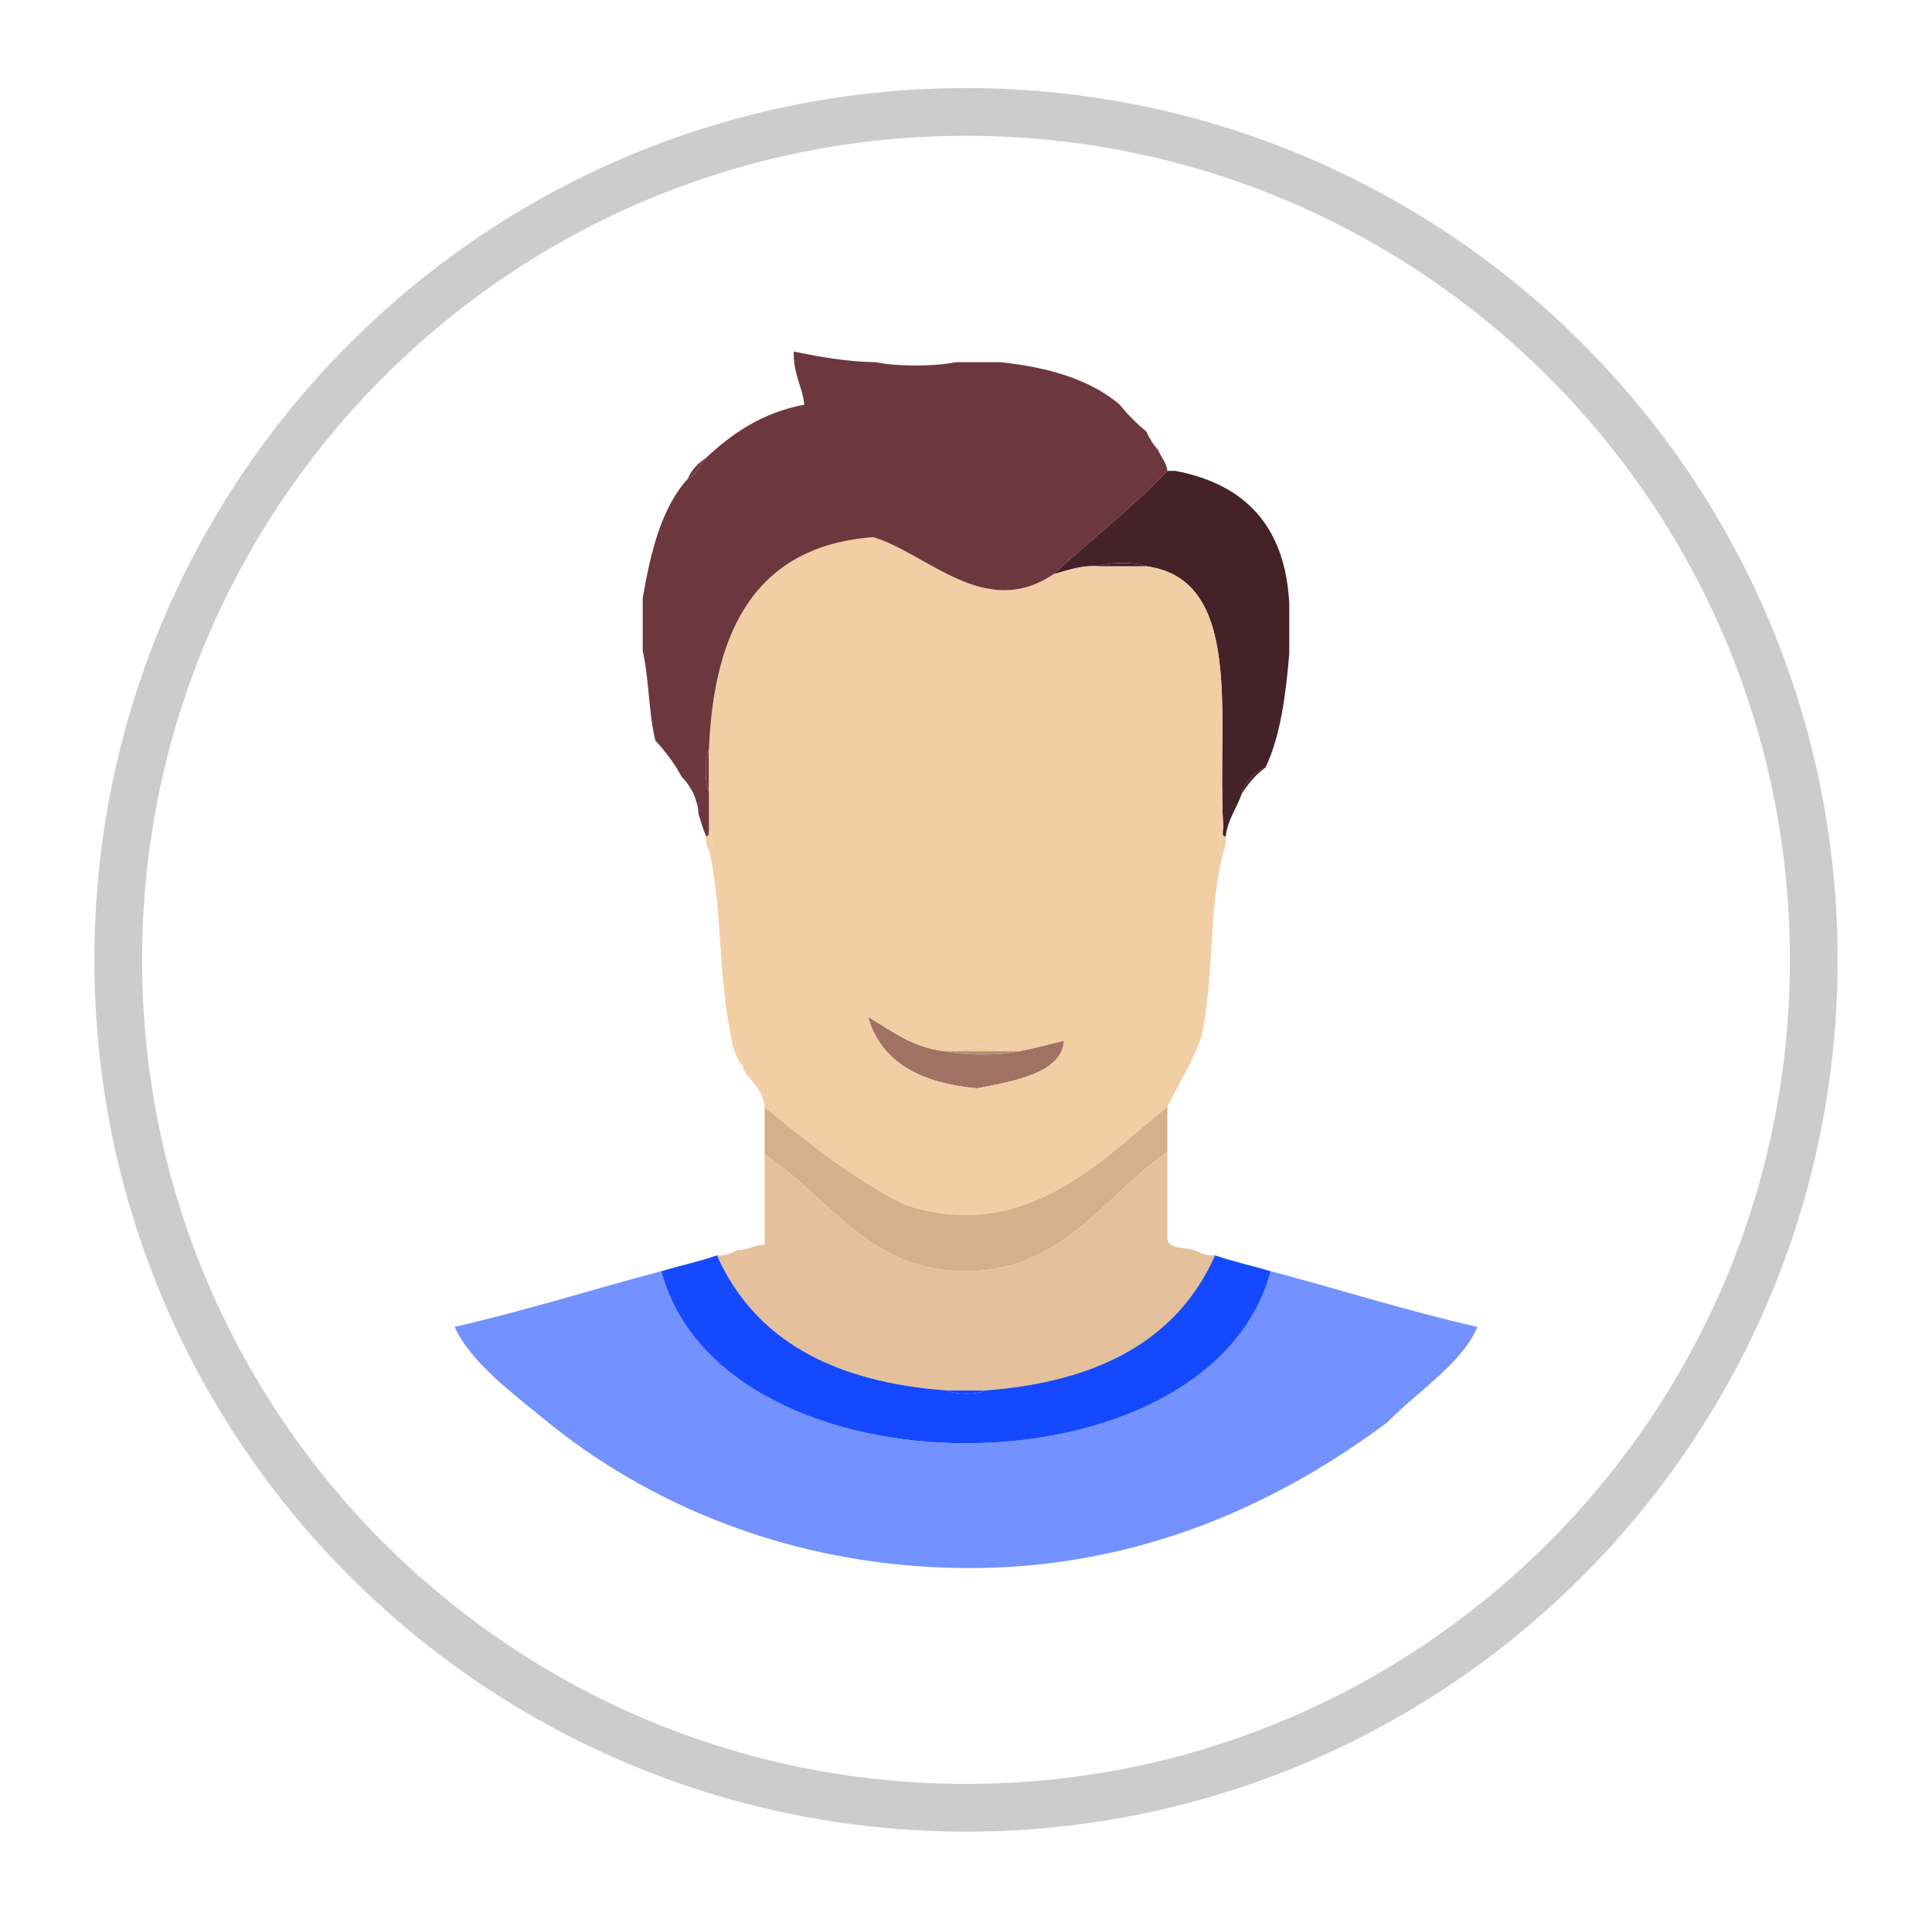
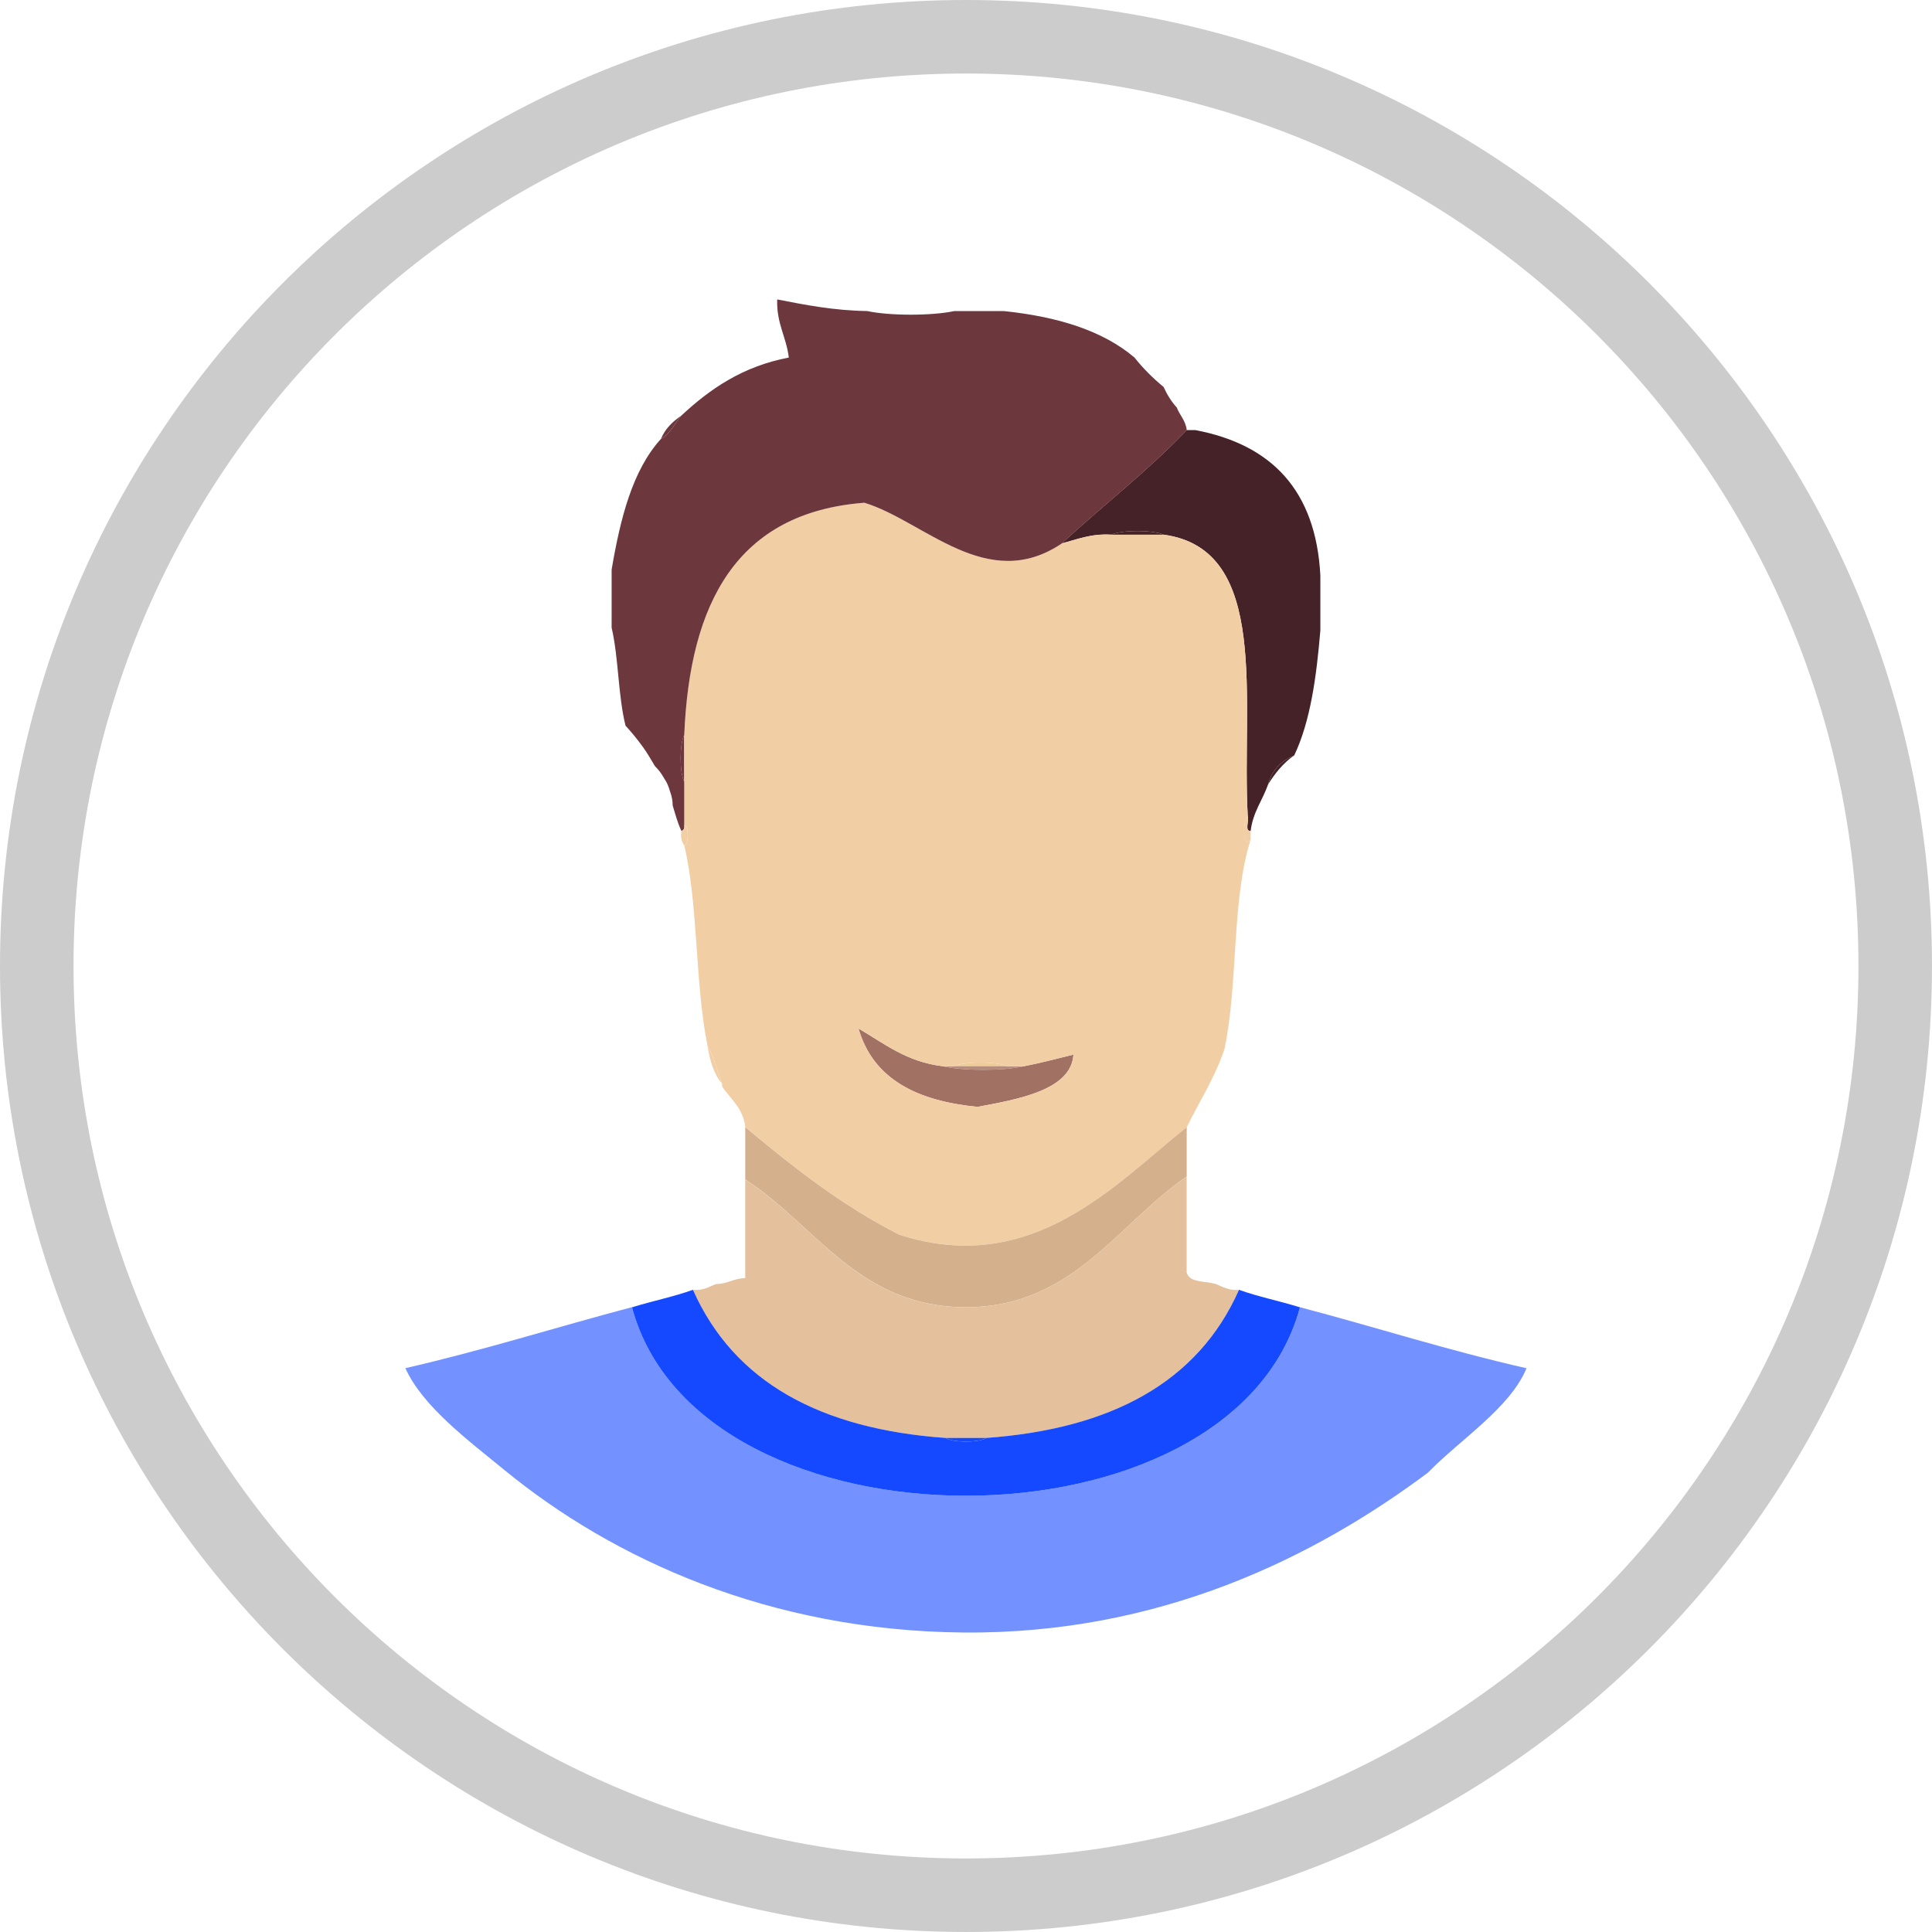
- <svg xmlns="http://www.w3.org/2000/svg" version="1.1" id="Layer_1" x="0px" y="0px" width="324.067px" height="321.943px" viewBox="0 0 324.067 321.943" enable-background="new 0 0 324.067 321.943" xml:space="preserve">
+ <svg xmlns="http://www.w3.org/2000/svg" version="1.1" id="person-icon" x="0px" y="0px" width="131.372px" height="131.373px" viewBox="1.5 1.499 131.372 131.373" enable-background="new 1.5 1.499 131.372 131.373" xml:space="preserve">
  <g id="Layer_1_2_">
    <g id="Layer_1_1_">
-       <path fill="#6D373E" d="M118.919,125.632c0,2.372,0,4.744,0,7.111C118.181,131.397,118.181,126.985,118.919,125.632z" />
-       <path fill="#EECB9A" d="M160.255,176.302c1.641-0.736,6.355-0.736,8,0C165.587,176.302,162.919,176.302,160.255,176.302z" />
-       <path fill="#B58D7C" d="M158.478,176.302c0.592,0,1.184,0,1.775,0c2.668,0,5.334,0,8,0c0.893,0,1.781,0,2.668,0    C167.804,177.044,161.591,177.044,158.478,176.302z" />
+       <path fill="#6D373E" d="M48.027,51.482c0,1.054,0,2.108,0,3.16C47.7,54.043,47.7,52.083,48.027,51.482z" />
+       <path fill="#EECB9A" d="M66.395,73.999c0.729-0.328,2.824-0.328,3.556,0C68.764,73.999,67.58,73.999,66.395,73.999z" />
+       <path fill="#B58D7C" d="M65.606,73.999c0.263,0,0.525,0,0.789,0c1.186,0,2.369,0,3.555,0c0.396,0,0.791,0,1.186,0    C69.75,74.327,66.989,74.327,65.606,73.999z" />
      <g id="XMLID_1_">
        <g>
-           <path fill="#F2CEA5" d="M122.48,173.19c0.993,1.672,1.448,3.881,2.223,5.781C123.458,177.54,122.852,175.468,122.48,173.19z" />
+           <path fill="#F2CEA5" d="M49.609,72.616c0.441,0.742,0.645,1.725,0.988,2.568C50.044,74.547,49.775,73.625,49.609,72.616z" />
        </g>
      </g>
-       <path fill="#7392FF" d="M213.145,213.19c11.612,3.057,22.705,6.631,34.668,9.338c-2.517,6.088-10.138,10.893-15.112,16    c-17.293,12.918-41.015,24.723-71.113,24.443c-29.615-0.275-53.551-11.221-70.226-24.895c-5.454-4.479-12.497-9.707-15.11-15.555    c11.938-2.732,23.07-6.266,34.668-9.338C121.255,251.657,202.802,251.637,213.145,213.19z" />
-       <path fill="#452228" d="M195.81,78.966c0.445,0,0.891,0,1.336,0c11.576,2.201,18.416,9.141,19.113,22.225c0,2.813,0,5.631,0,8.443    c-0.598,7.107-1.514,13.896-4,19.111c-1.988,0.832-3.408,2.223-4,4.446c-0.842,2.418-2.314,4.202-2.668,7.106    c-0.965,0.075-0.201-1.575-0.443-2.221c-0.977-17.689,3.564-40.897-12.889-43.112c-1.643-0.737-6.361-0.737-8.002,0    c-3.143-0.18-5.191,0.733-7.559,1.333C183.02,90.472,189.89,85.191,195.81,78.966z" />
-       <path fill="#6D373E" d="M115.363,80.299c0.641-1.58,1.801-2.645,3.111-3.555C117.414,77.907,116.835,79.546,115.363,80.299z" />
-       <path fill="#452228" d="M208.257,133.191c0.594-2.225,2.012-3.614,3.996-4.446C210.603,129.907,209.337,131.457,208.257,133.191z" />
-       <path fill="#A17164" d="M170.919,176.302c2.615-0.496,5.055-1.17,7.557-1.775c-0.316,5.463-8.557,6.846-14.666,8    c-9.172-0.898-15.964-4.178-18.223-12c3.93,2.295,7.336,5.113,12.891,5.779C161.591,177.044,167.804,177.044,170.919,176.302z" />
-       <path fill="#F2CEA5" d="M118.919,125.632c0.832-20.203,8.015-34.061,27.559-35.557c9.145,2.78,18.77,13.953,30.221,6.224    c2.365-0.601,4.412-1.514,7.562-1.333c2.668,0,5.336,0,8.002,0c16.452,2.215,11.911,25.422,12.89,43.112    c-0.742,0.302-0.886,5.229,0.442,3.554c-2.923,9.079-1.899,22.101-4,32.001c-1.466,4.457-3.845,8.012-5.778,12    c-10.854,8.65-23.604,23.039-43.998,16.445c-8.841-4.496-16.289-10.383-23.561-16.445c-0.325-2.934-2.25-4.27-3.555-6.223    c0-0.146,0-0.299,0-0.445c-0.77-1.895-1.219-4.111-2.222-5.773c-1.937-9.477-1.396-21.422-3.558-30.668    c0.729-0.063,0.729-3.052,0-3.111c0-2.223,0-4.446,0-6.667C118.919,130.376,118.919,128.004,118.919,125.632z M158.478,176.302    c-5.557-0.666-8.961-3.482-12.891-5.777c2.258,7.816,9.05,11.104,18.221,12c6.109-1.152,14.352-2.537,14.668-8    c-2.502,0.605-4.943,1.277-7.557,1.775c-0.887,0-1.777,0-2.666,0c-1.645-0.738-6.359-0.738-8.002,0    C159.662,176.302,159.069,176.302,158.478,176.302z" />
-       <path fill="#452228" d="M184.255,94.966c1.641-0.737,6.354-0.737,8.002,0C189.591,94.966,186.921,94.966,184.255,94.966z" />
-       <path fill="#6D373E" d="M194.291,75.51c-0.83-0.912-1.5-2.005-2.013-3.143c-1.64-1.354-3.142-2.845-4.465-4.513    c-4.888-4.152-11.819-6.257-20.004-7.109h-7.556c-3.414,0.74-9.922,0.74-13.334,0c-5.108-0.079-9.441-0.931-13.777-1.779    c-0.122,3.679,1.395,5.721,1.777,8.891c-7.092,1.354-12.072,4.816-16.445,8.888c-1.061,1.164-1.639,2.804-3.111,3.556    c-4.377,4.812-6.213,12.156-7.556,20.001v8.889c1.075,4.635,0.983,10.436,2.126,15.003c0.952,1.029,1.842,2.12,2.672,3.273    c0.635,0.885,1.169,1.803,1.721,2.739c0.03,0.056,0.065,0.108,0.098,0.164c0.576,0.557,1.035,1.188,1.422,1.889    c0.412,0.581,0.688,1.252,0.879,1.956c0.013,0.029,0.021,0.059,0.031,0.086c0.271,0.729,0.385,1.435,0.388,2.104    c0.403,1.338,0.776,2.707,1.332,3.896c0.347-0.097,0.517-0.373,0.442-0.889v-6.667c-0.736-1.353-0.736-5.763,0-7.111    c0.834-20.203,8.017-34.061,27.561-35.557c9.146,2.78,18.771,13.953,30.223,6.224c6.322-5.827,13.19-11.106,19.113-17.334    C195.634,77.485,194.751,76.706,194.291,75.51z" />
-       <path fill="#F2CEA5" d="M118.919,142.524c-0.373-0.518-0.586-1.19-0.444-2.225c0.347-0.097,0.517-0.373,0.444-0.889    C119.652,139.472,119.652,142.463,118.919,142.524z" />
-       <path fill="#F2CEA5" d="M205.591,141.633c-1.33,1.674-1.189-3.252-0.445-3.554c0.242,0.646-0.52,2.296,0.445,2.221    C205.591,140.745,205.591,141.191,205.591,141.633z" />
-       <path fill="#D4B08C" d="M128.253,185.635c7.271,6.063,14.716,11.951,23.559,16.447c20.396,6.594,33.145-7.795,43.998-16.447    c0,2.369,0,4.74,0,7.111c0,0.146,0,0.297,0,0.441c-10.631,7.322-17.525,19.998-33.777,19.998c-16.4,0-22.857-12.438-33.779-19.557    C128.253,190.971,128.253,188.303,128.253,185.635z" />
-       <path fill="#E4C19C" d="M200.257,209.637c1.084,0.395,1.926,1.035,3.553,0.887c-6.279,14.17-19.604,21.285-38.666,22.67    c-2.076,0-4.15,0-6.223,0c-19.088-1.357-32.375-8.518-38.672-22.67c1.629,0.148,2.472-0.492,3.557-0.887    c1.777-0.004,2.668-0.893,4.447-0.893c0-5.037,0-10.072,0-15.111c10.92,7.115,17.377,19.557,33.779,19.557    c16.25,0,23.146-12.678,33.777-19.996c0,4.889,0,9.775,0,14.662C196.228,209.514,198.683,209.137,200.257,209.637z" />
-       <path fill="#6D373E" d="M150.063,67.144c4.308,0,8.61,0,12.918,0C159.675,67.858,153.369,67.858,150.063,67.144z" />
+       <path fill="#7392FF" d="M89.897,90.389c5.16,1.357,10.09,2.945,15.404,4.148c-1.117,2.705-4.505,4.84-6.715,7.109    c-7.686,5.74-18.227,10.986-31.6,10.861c-13.159-0.123-23.796-4.986-31.204-11.063c-2.424-1.99-5.553-4.313-6.715-6.912    c5.306-1.215,10.252-2.785,15.406-4.148C49.066,107.483,85.301,107.473,89.897,90.389z" />
+       <path fill="#452228" d="M82.194,30.746c0.199,0,0.396,0,0.595,0c5.144,0.978,8.183,4.062,8.493,9.876c0,1.25,0,2.502,0,3.751    c-0.266,3.158-0.674,6.175-1.777,8.492c-0.884,0.37-1.515,0.988-1.777,1.976c-0.375,1.074-1.028,1.867-1.186,3.158    c-0.43,0.033-0.09-0.7-0.197-0.987c-0.434-7.86,1.584-18.172-5.728-19.157c-0.729-0.328-2.826-0.328-3.556,0    c-1.396-0.08-2.308,0.326-3.359,0.592C76.51,35.858,79.563,33.512,82.194,30.746z" />
+       <path fill="#6D373E" d="M46.448,31.338c0.284-0.702,0.8-1.175,1.382-1.58C47.359,30.275,47.101,31.003,46.448,31.338z" />
+       <path fill="#452228" d="M87.725,54.841c0.265-0.989,0.895-1.606,1.774-1.976C88.768,53.381,88.206,54.07,87.725,54.841z" />
+       <path fill="#A17164" d="M71.133,73.999c1.162-0.221,2.246-0.521,3.358-0.789c-0.142,2.428-3.804,3.041-6.519,3.555    c-4.074-0.398-7.093-1.855-8.097-5.332c1.747,1.02,3.261,2.271,5.728,2.568C66.989,74.327,69.75,74.327,71.133,73.999z" />
+       <path fill="#F2CEA5" d="M48.027,51.482c0.371-8.978,3.563-15.135,12.246-15.8c4.063,1.235,8.341,6.2,13.43,2.766    c1.051-0.267,1.96-0.673,3.36-0.592c1.186,0,2.371,0,3.556,0c7.312,0.984,5.292,11.296,5.728,19.157    c-0.33,0.134-0.394,2.324,0.196,1.579c-1.299,4.035-0.844,9.82-1.776,14.221c-0.651,1.979-1.709,3.561-2.567,5.332    c-4.822,3.844-10.488,10.236-19.551,7.307c-3.928-1.998-7.238-4.613-10.469-7.307c-0.146-1.305-1-1.898-1.58-2.766    c0-0.064,0-0.133,0-0.197c-0.343-0.844-0.543-1.826-0.988-2.566c-0.86-4.211-0.62-9.518-1.58-13.626    c0.324-0.028,0.324-1.356,0-1.382c0-0.988,0-1.976,0-2.962C48.027,53.59,48.027,52.536,48.027,51.482z M65.606,73.999    c-2.469-0.297-3.981-1.549-5.729-2.566c1.003,3.473,4.021,4.934,8.098,5.332c2.713-0.514,6.377-1.127,6.518-3.557    c-1.112,0.27-2.197,0.568-3.357,0.789c-0.395,0-0.791,0-1.186,0c-0.73-0.328-2.826-0.328-3.557,0    C66.131,73.999,65.869,73.999,65.606,73.999z" />
+       <path fill="#452228" d="M77.059,37.855c0.729-0.328,2.823-0.328,3.557,0C79.43,37.855,78.245,37.855,77.059,37.855z" />
+       <path fill="#6D373E" d="M81.52,29.21c-0.369-0.405-0.668-0.891-0.896-1.396c-0.729-0.602-1.396-1.264-1.983-2.005    c-2.172-1.845-5.252-2.78-8.89-3.159h-3.356c-1.518,0.329-4.409,0.329-5.925,0c-2.271-0.035-4.195-0.414-6.123-0.79    c-0.054,1.635,0.621,2.542,0.791,3.951c-3.152,0.602-5.365,2.14-7.309,3.949c-0.471,0.517-0.729,1.246-1.382,1.58    c-1.945,2.138-2.761,5.401-3.357,8.888v3.95c0.478,2.06,0.437,4.637,0.945,6.667c0.423,0.458,0.817,0.942,1.187,1.455    c0.282,0.393,0.521,0.801,0.766,1.217c0.013,0.025,0.029,0.048,0.043,0.073c0.256,0.247,0.46,0.528,0.632,0.839    c0.183,0.258,0.306,0.556,0.392,0.869c0.006,0.013,0.008,0.026,0.014,0.038c0.121,0.324,0.171,0.638,0.172,0.935    c0.179,0.594,0.345,1.203,0.592,1.731c0.154-0.043,0.23-0.166,0.195-0.395v-2.962c-0.326-0.601-0.326-2.561,0-3.16    c0.371-8.978,3.563-15.135,12.248-15.8c4.063,1.235,8.341,6.2,13.429,2.766c2.811-2.589,5.861-4.935,8.493-7.703    C82.117,30.087,81.723,29.742,81.52,29.21z" />
+       <path fill="#F2CEA5" d="M48.027,58.988c-0.166-0.23-0.26-0.529-0.196-0.989c0.153-0.043,0.229-0.166,0.196-0.395    C48.353,57.632,48.353,58.961,48.027,58.988z" />
+       <path fill="#F2CEA5" d="M86.541,58.592c-0.592,0.744-0.528-1.445-0.198-1.579c0.107,0.287-0.23,1.02,0.198,0.987    C86.541,58.197,86.541,58.395,86.541,58.592z" />
+       <path fill="#D4B08C" d="M52.175,78.145c3.23,2.693,6.539,5.311,10.469,7.309c9.063,2.93,14.728-3.465,19.55-7.309    c0,1.053,0,2.105,0,3.16c0,0.063,0,0.131,0,0.193c-4.723,3.254-7.787,8.889-15.008,8.889c-7.288,0-10.157-5.527-15.011-8.691    C52.175,80.516,52.175,79.331,52.175,78.145z" />
+       <path fill="#E4C19C" d="M84.169,88.811c0.481,0.176,0.854,0.459,1.579,0.393c-2.79,6.297-8.711,9.459-17.182,10.074    c-0.922,0-1.844,0-2.766,0c-8.481-0.604-14.386-3.785-17.184-10.074c0.724,0.066,1.098-0.217,1.581-0.393    c0.79-0.002,1.186-0.396,1.977-0.396c0-2.238,0-4.477,0-6.715c4.852,3.16,7.721,8.689,15.009,8.689    c7.222,0,10.285-5.635,15.008-8.887c0,2.174,0,4.346,0,6.516C82.379,88.754,83.471,88.586,84.169,88.811z" />
+       <path fill="#6D373E" d="M61.867,25.493c1.915,0,3.825,0,5.739,0C66.137,25.81,63.335,25.81,61.867,25.493z" />
      <g id="XMLID_2_">
        <g>
-           <path fill="#1549FF" d="M203.81,210.52c2.953,1.063,6.281,1.729,9.332,2.682c-10.342,38.434-91.891,38.461-102.219,0      c3.052-0.953,6.377-1.615,9.334-2.682c6.293,14.166,19.576,21.314,38.67,22.668c1.048,0.746,5.162,0.746,6.211,0      C184.207,231.807,197.526,224.7,203.81,210.52z" />
-           <path fill="#1549FF" d="M158.927,233.188h6.212C164.091,233.934,159.976,233.934,158.927,233.188z" />
+           <path fill="#1549FF" d="M85.749,89.204c1.313,0.473,2.791,0.768,4.146,1.191c-4.596,17.078-40.833,17.09-45.421,0      c1.355-0.424,2.832-0.719,4.146-1.191c2.796,6.293,8.699,9.471,17.183,10.072c0.467,0.33,2.295,0.33,2.76,0      C77.04,98.663,82.957,95.502,85.749,89.204z" />
+           <path fill="#1549FF" d="M65.805,99.276h2.76C68.1,99.606,66.272,99.606,65.805,99.276z" />
        </g>
      </g>
    </g>
  </g>
  <g id="circle">
-     <circle fill="none" stroke="#CCCCCC" stroke-width="8" stroke-miterlimit="10" cx="162.033" cy="160.971" r="142.199" />
+     <circle fill="none" stroke="#CCCCCC" stroke-width="5" stroke-miterlimit="10" cx="67.186" cy="67.185" r="63.186" />
  </g>
</svg>
